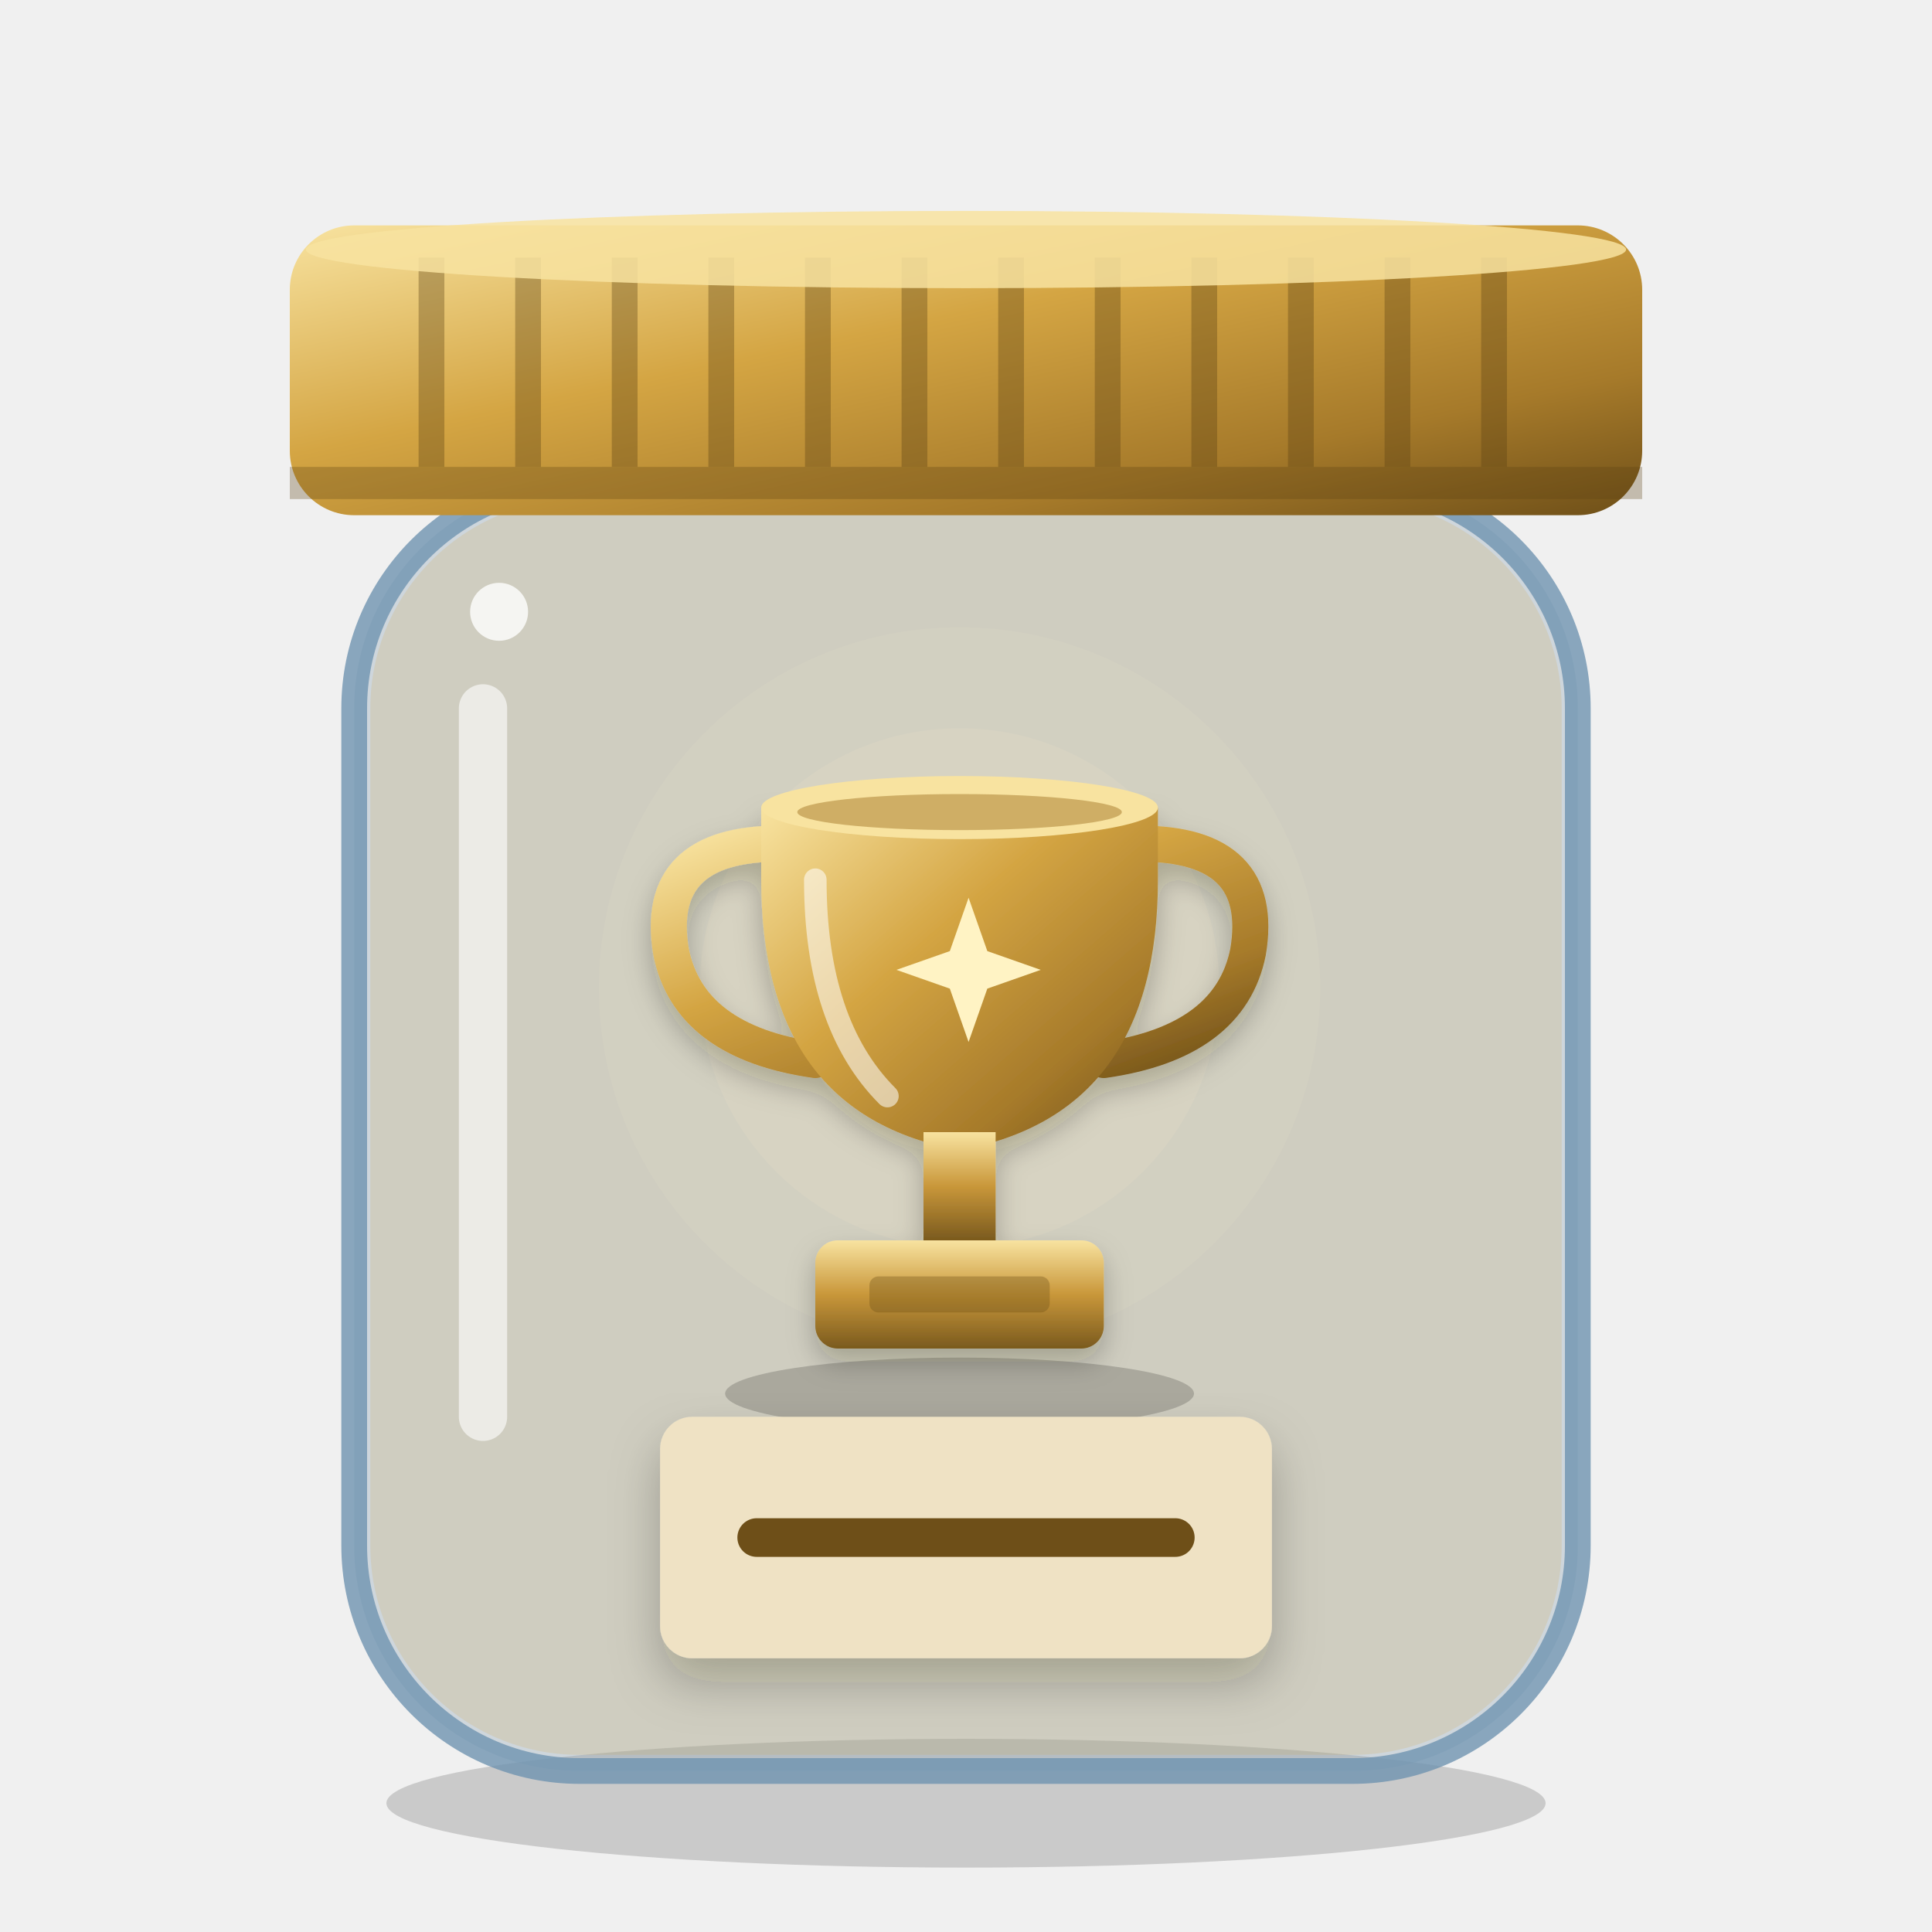
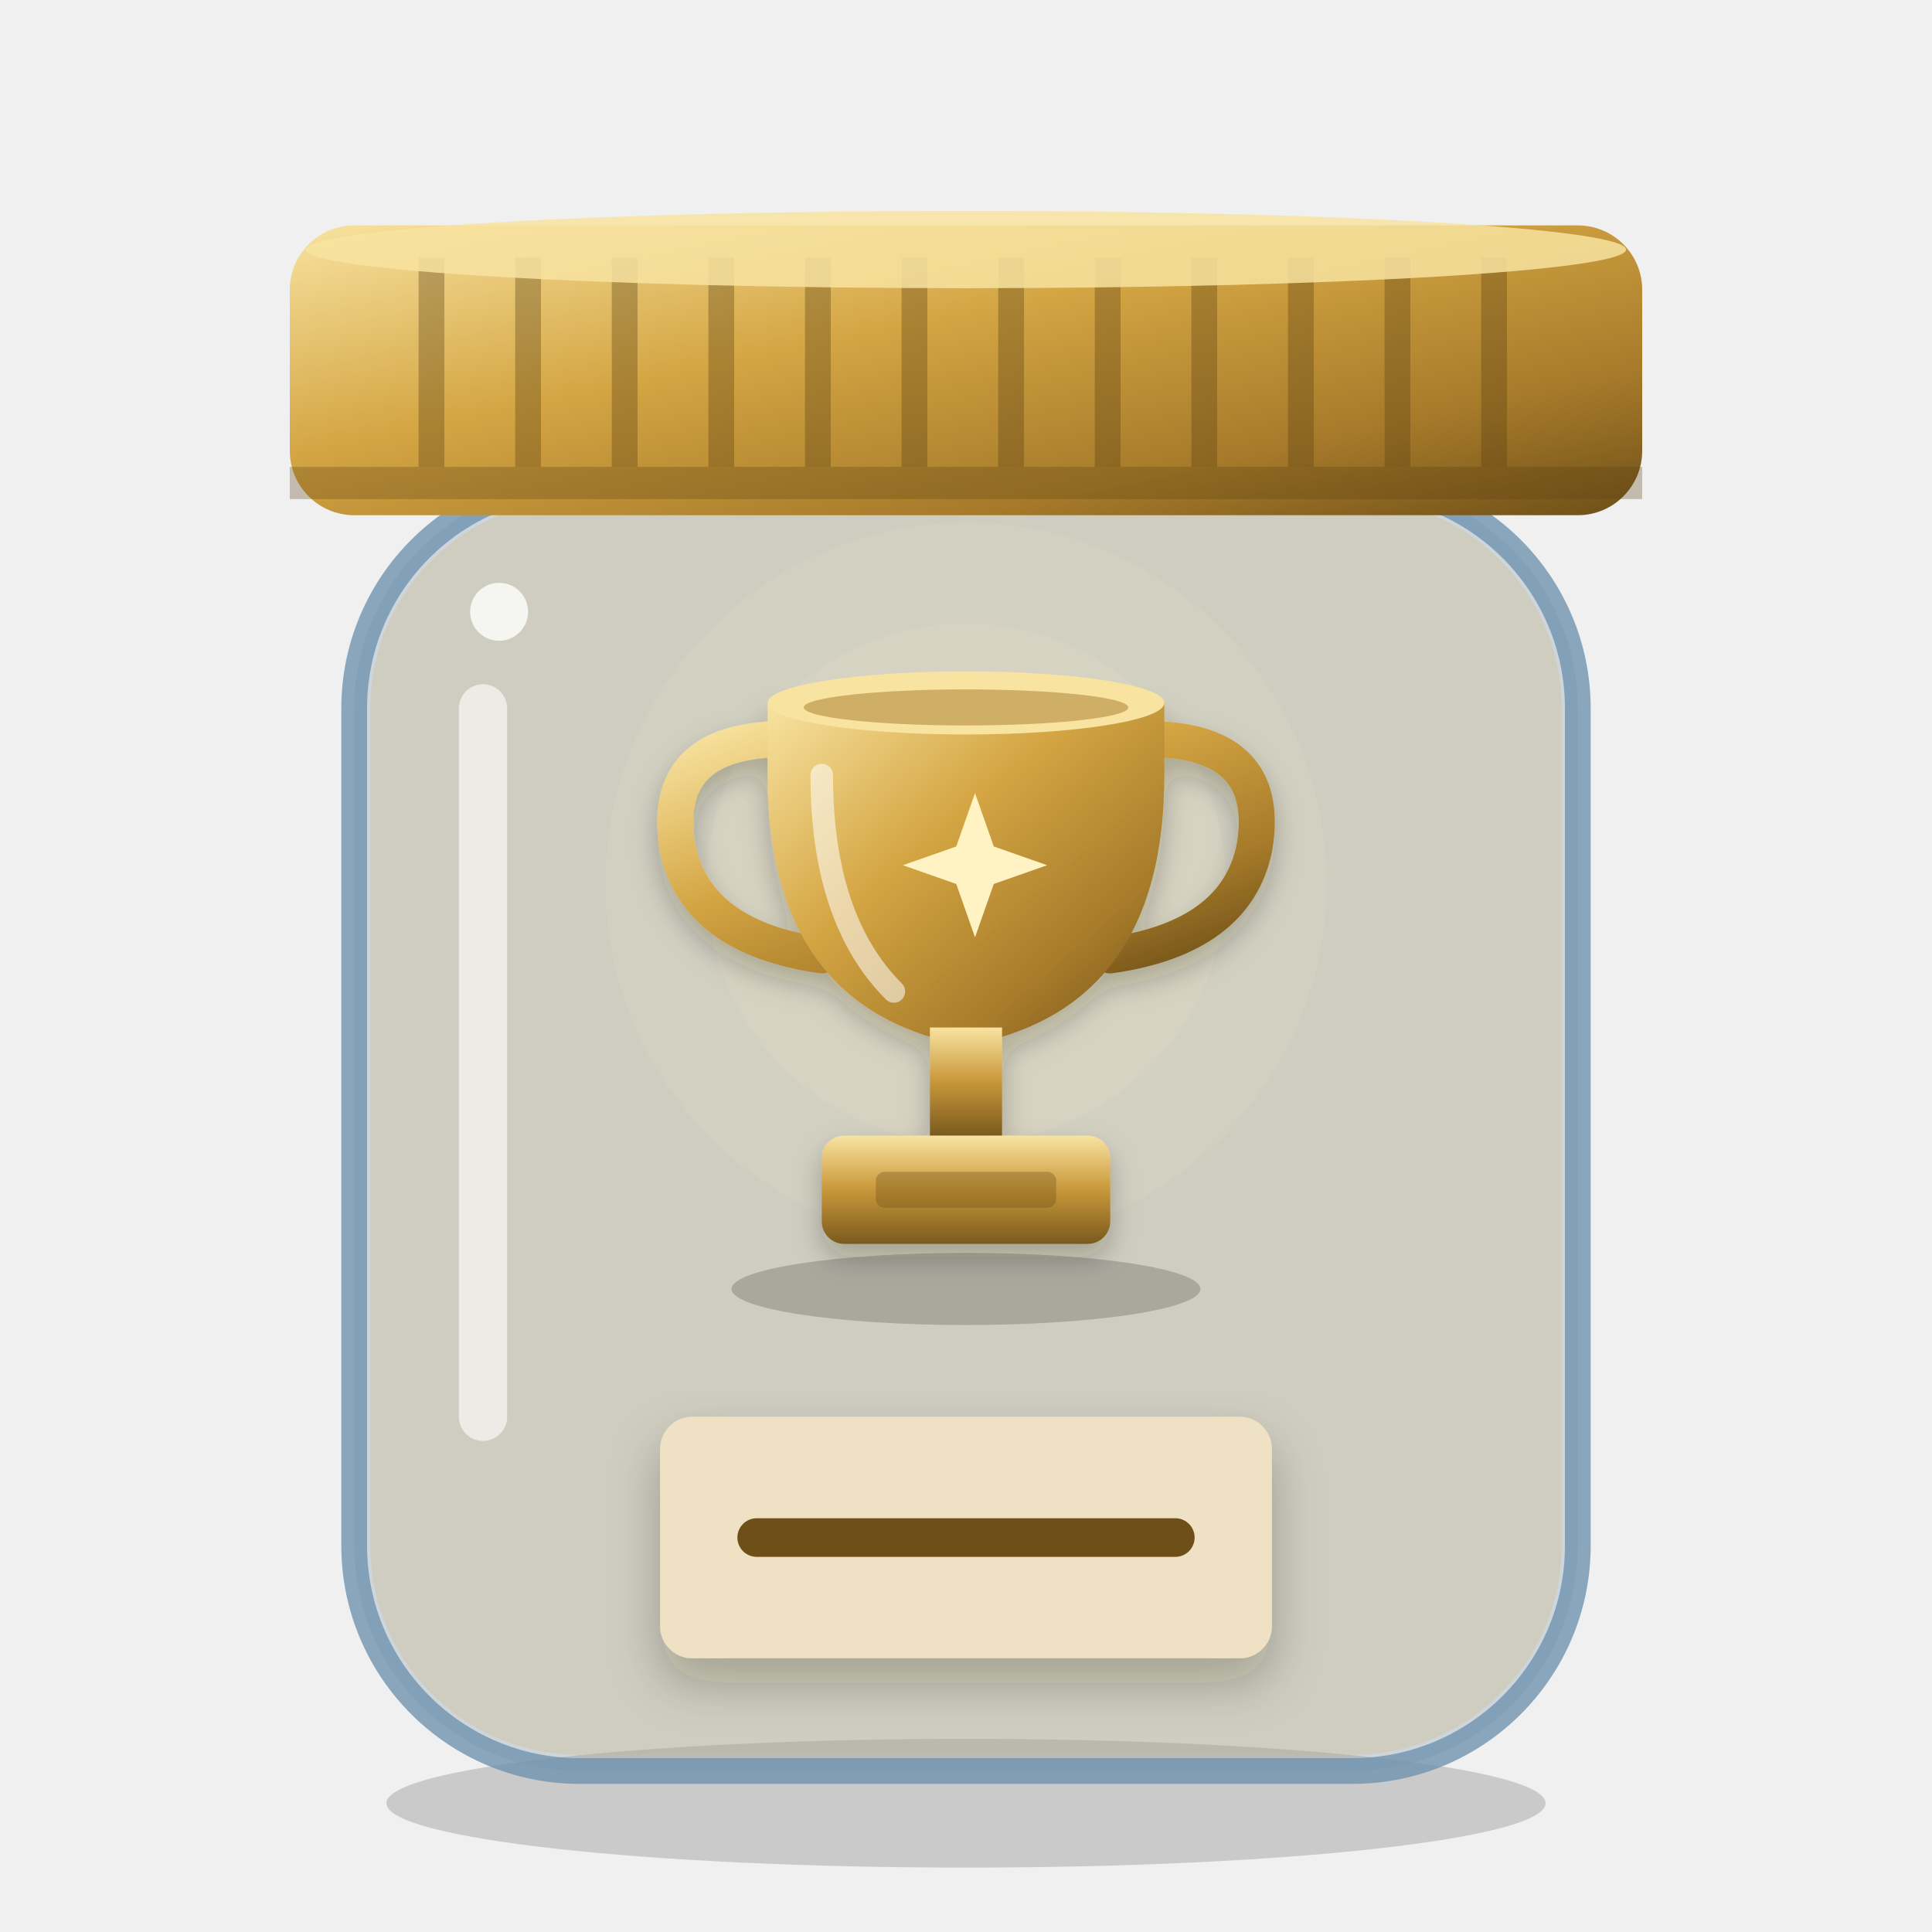
<svg xmlns="http://www.w3.org/2000/svg" viewBox="0 0 120 120" width="120" height="120" role="img" aria-label="trophy-sys: a glass jar holding a brass trophy, gold label">
  <defs>
    <linearGradient id="trophy_sys-dark-brass" x1="0" y1="0" x2="1" y2="1">
      <stop offset="0" stop-color="#f8e3a0" />
      <stop offset=".4" stop-color="#d4a543" />
      <stop offset=".75" stop-color="#a67a2a" />
      <stop offset="1" stop-color="#6e4f18" />
    </linearGradient>
    <linearGradient id="trophy_sys-dark-brassv" x1="0" y1="0" x2="0" y2="1">
      <stop offset="0" stop-color="#f8e3a0" />
      <stop offset=".5" stop-color="#c9973a" />
      <stop offset="1" stop-color="#7a5a1e" />
    </linearGradient>
    <linearGradient id="trophy_sys-dark-glass" x1="0" y1="0" x2="1" y2="0">
      <stop offset="0" stop-color="#ffffff" stop-opacity="0.22" />
      <stop offset=".35" stop-color="#bfe3f0" stop-opacity="0.08" />
      <stop offset="1" stop-color="#7fb4d6" stop-opacity="0.2" />
    </linearGradient>
    <radialGradient id="trophy_sys-dark-warm" cx=".5" cy=".5" r=".5">
      <stop offset="0" stop-color="#ffcf6a" stop-opacity="0.6" />
      <stop offset="1" stop-color="#ffcf6a" stop-opacity="0" />
    </radialGradient>
    <radialGradient id="trophy_sys-dark-fly" cx=".5" cy=".5" r=".5">
      <stop offset="0" stop-color="#ffe7a3" stop-opacity=".95" />
      <stop offset=".35" stop-color="#ffd58a" stop-opacity=".45" />
      <stop offset="1" stop-color="#ffd58a" stop-opacity="0" />
    </radialGradient>
    <radialGradient id="trophy_sys-dark-flame" cx=".5" cy=".7" r=".6">
      <stop offset="0" stop-color="#fffbe6" />
      <stop offset=".4" stop-color="#ffd24a" />
      <stop offset="1" stop-color="#ff7a1a" />
    </radialGradient>
    <radialGradient id="trophy_sys-dark-magic" cx=".5" cy=".5" r=".5">
      <stop offset="0" stop-color="#cbb8ff" stop-opacity="0.55" />
      <stop offset="1" stop-color="#cbb8ff" stop-opacity="0" />
    </radialGradient>
  </defs>
  <defs>
    <filter id="trophy_sys-dark-paper" x="-20%" y="-20%" width="140%" height="160%">
      <feDropShadow dx="0" dy="1.5" stdDeviation="1.5" flood-color="#2a1a12" flood-opacity=".25" />
    </filter>
    <clipPath id="trophy_sys-dark-clip">
      <rect x="23" y="31" width="74" height="78" rx="13" />
    </clipPath>
  </defs>
  <ellipse cx="60" cy="112" rx="36" ry="4" fill="#000" opacity=".16" />
  <rect x="22" y="30" width="76" height="80" rx="14" fill="#8fa6b8" fill-opacity=".35" stroke="#6f93b0" stroke-opacity=".8" stroke-width="1.6" />
  <g clip-path="url(#trophy_sys-dark-clip)">
    <rect x="22" y="30" width="76" height="80" fill="#d4a543" opacity=".18" />
-     <g transform="translate(26 30) scale(.56)">
+     <g class="content" transform="translate(26.4 23.5) scale(0.56)">
      <g style="mix-blend-mode:screen">
        <circle cx="60" cy="56" r="40.0" fill="#b88a2a" opacity="0.1" />
        <circle cx="60" cy="56" r="28.8" fill="#b88a2a" opacity="0.14" />
        <circle cx="60" cy="56" r="18.4" fill="#b88a2a" opacity="0.18" />
      </g>
      <ellipse cx="60" cy="101" rx="26" ry="4" fill="#000" opacity=".18" />
      <g filter="url(#trophy_sys-dark-paper)">
        <path d="M40 40q-14 0-12 12q2 10 16 12M80 40q14 0 12 12q-2 10-16 12" stroke="url(#trophy_sys-dark-brass)" stroke-width="4" fill="none" stroke-linecap="round" />
        <path d="M38 36h44v8q0 26-22 30q-22-4-22-30z" fill="url(#trophy_sys-dark-brass)" />
        <rect x="56" y="72" width="8" height="12" fill="url(#trophy_sys-dark-brassv)" />
        <rect x="44" y="84" width="32" height="12" rx="2.5" fill="url(#trophy_sys-dark-brassv)" />
        <rect x="50" y="88" width="20" height="4" rx="1" fill="#6e4f18" opacity=".35" />
      </g>
      <ellipse cx="60" cy="36" rx="22" ry="3.5" fill="#f8e3a0" />
      <ellipse cx="60" cy="36.5" rx="18" ry="2" fill="#a67a2a" opacity=".5" />
      <path d="M44 44q0 16 8 24" stroke="#fff" stroke-opacity=".55" stroke-width="2.5" fill="none" stroke-linecap="round" />
      <path transform="translate(61 54) scale(1.6)" d="M0-5L1.3-1.3 5 0 1.3 1.3 0 5-1.3 1.3-5 0-1.3-1.3z" fill="#fff3c4" />
    </g>
  </g>
  <path d="M30 44v44" stroke="#fff" stroke-opacity=".6" stroke-width="3" stroke-linecap="round" />
  <circle cx="31" cy="38" r="1.8" fill="#fff" opacity=".8" />
  <g filter="url(#trophy_sys-dark-paper)">
    <rect x="41" y="88" width="38" height="15" rx="2" fill="#efe2c4" />
  </g>
  <path d="M47 95.5h26" stroke="#6e4f18" stroke-width="2.4" stroke-linecap="round" />
  <rect x="18" y="14" width="84" height="18" rx="4" fill="url(#trophy_sys-dark-brass)" />
  <rect x="26" y="16" width="1.6" height="13" fill="#5a3f12" opacity=".35" />
  <rect x="32" y="16" width="1.6" height="13" fill="#5a3f12" opacity=".35" />
  <rect x="38" y="16" width="1.6" height="13" fill="#5a3f12" opacity=".35" />
  <rect x="44" y="16" width="1.6" height="13" fill="#5a3f12" opacity=".35" />
  <rect x="50" y="16" width="1.6" height="13" fill="#5a3f12" opacity=".35" />
  <rect x="56" y="16" width="1.6" height="13" fill="#5a3f12" opacity=".35" />
  <rect x="62" y="16" width="1.6" height="13" fill="#5a3f12" opacity=".35" />
  <rect x="68" y="16" width="1.6" height="13" fill="#5a3f12" opacity=".35" />
  <rect x="74" y="16" width="1.6" height="13" fill="#5a3f12" opacity=".35" />
  <rect x="80" y="16" width="1.6" height="13" fill="#5a3f12" opacity=".35" />
  <rect x="86" y="16" width="1.6" height="13" fill="#5a3f12" opacity=".35" />
  <rect x="92" y="16" width="1.6" height="13" fill="#5a3f12" opacity=".35" />
  <ellipse cx="60" cy="15.5" rx="41" ry="2.4" fill="#f8e3a0" opacity=".85" />
  <rect x="18" y="29" width="84" height="2" fill="#5a3f12" opacity=".3" />
</svg>
